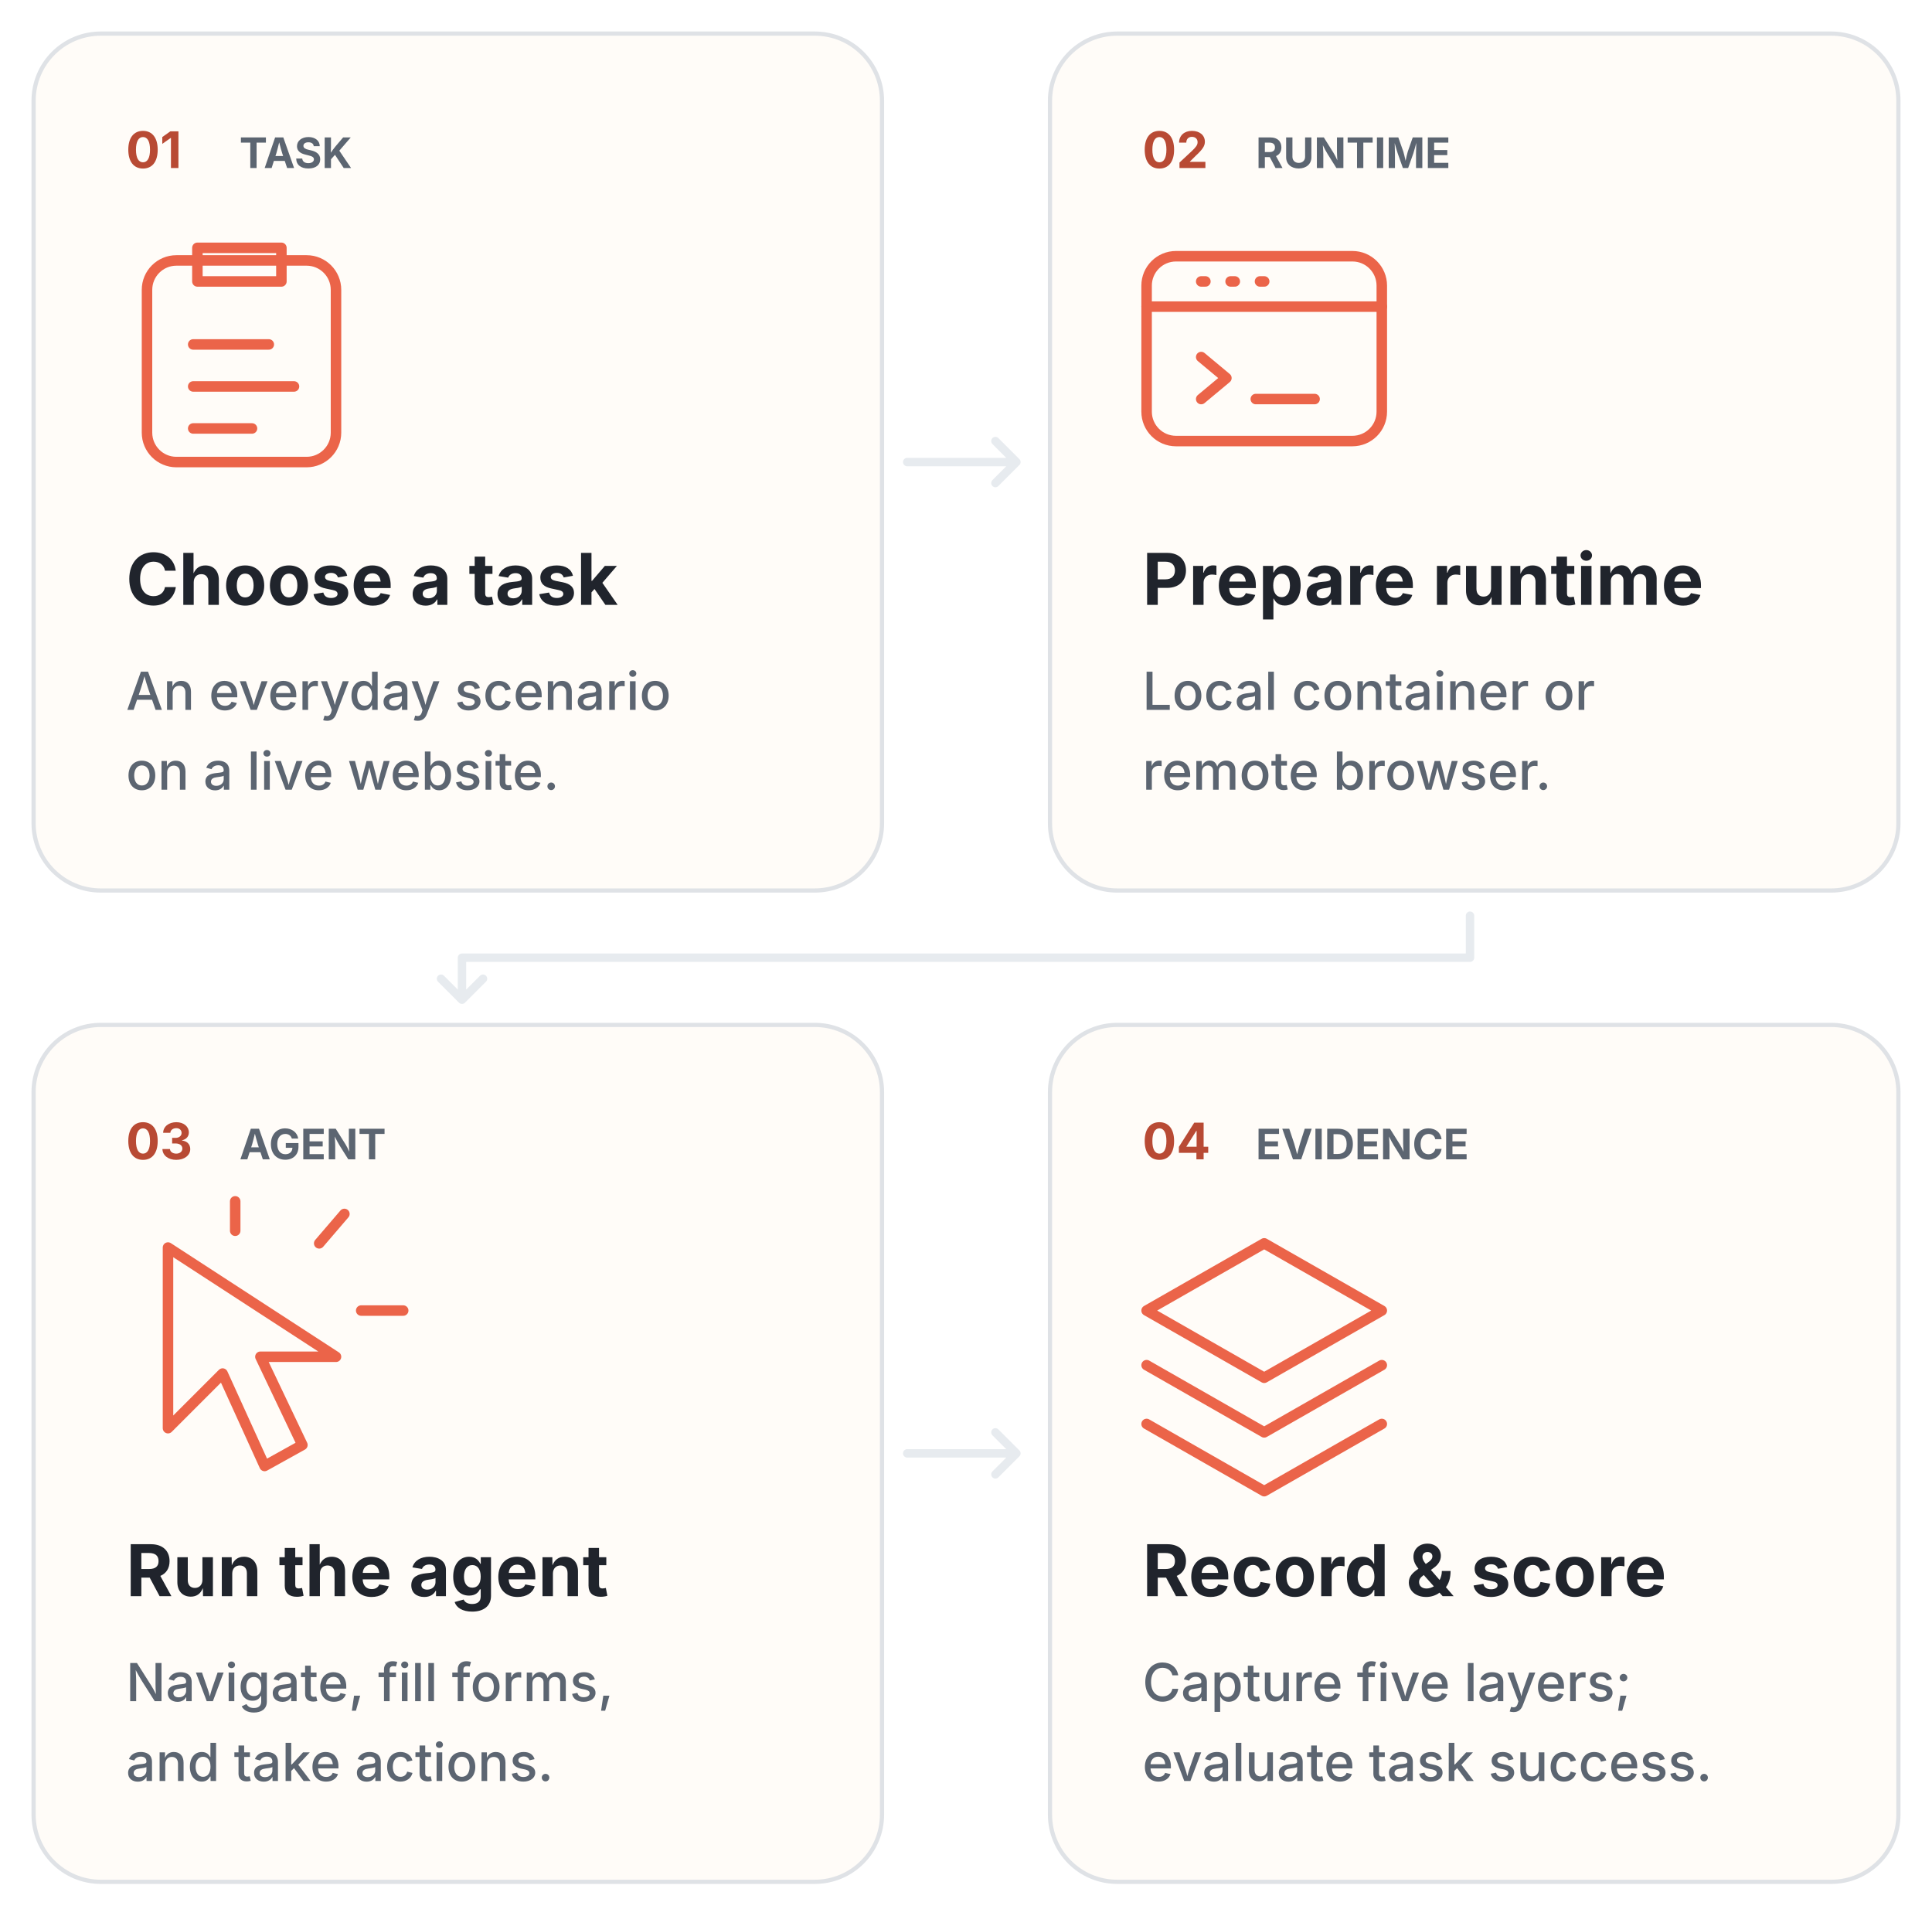
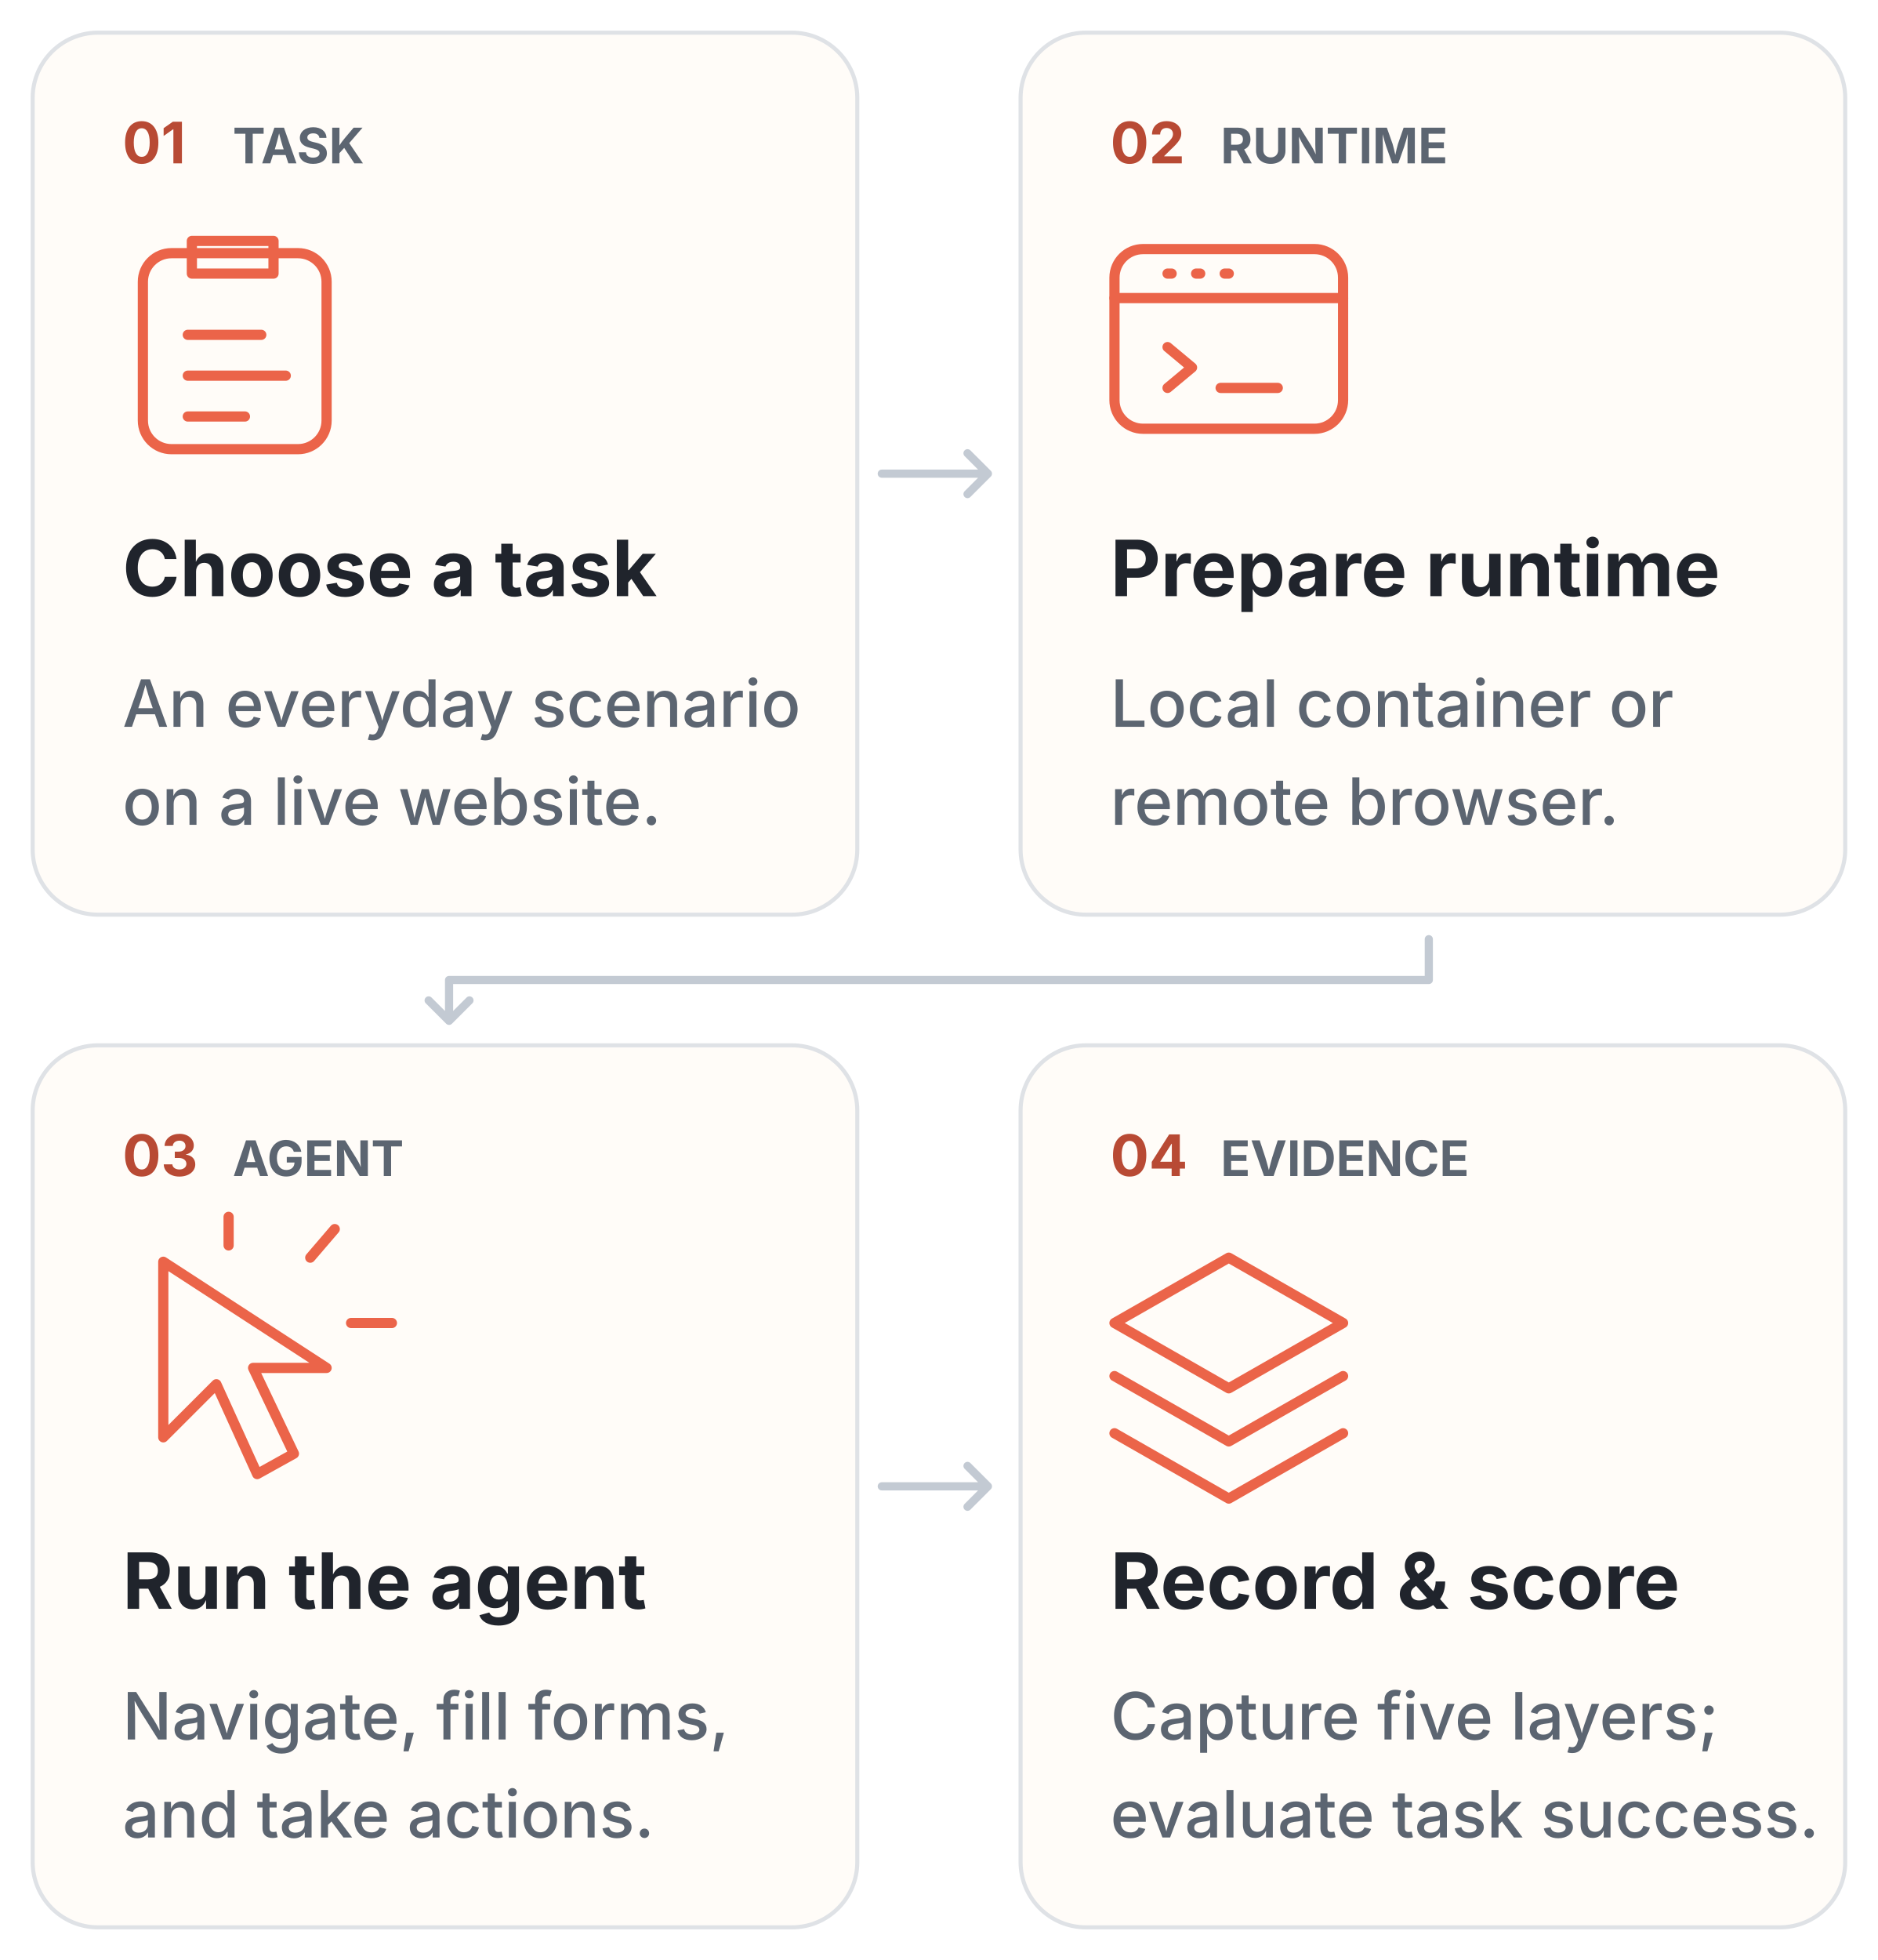
- <svg xmlns="http://www.w3.org/2000/svg" width="460" height="456" viewBox="0 0 460 456" font-family="system-ui, -apple-system, BlinkMacSystemFont, Segoe UI, sans-serif" role="img" aria-labelledby="title desc">
+ <svg xmlns="http://www.w3.org/2000/svg" width="460" height="480" viewBox="0 0 460 480" font-family="system-ui, -apple-system, BlinkMacSystemFont, Segoe UI, sans-serif" role="img" aria-labelledby="title desc">
  <g transform="translate(8 8)">
-     <rect width="202" height="204" rx="16" fill="#FFFCF8" stroke="#DFE2E6" />
-     <text x="22" y="32" font-size="12" font-weight="750" fill="#B84A34">01</text>
-     <text x="49" y="32" font-size="10" font-weight="650" fill="#5C6571">TASK</text>
+     <rect width="202" height="216" rx="16" fill="#FFFCF8" stroke="#DFE2E6" />
+     <text x="22" y="32" font-size="14" font-weight="750" fill="#B84A34">01</text>
+     <text x="49" y="32" font-size="12" font-weight="650" fill="#5C6571">TASK</text>
    <g fill="none" stroke="#EB6449" stroke-width="2.5" stroke-linecap="round" stroke-linejoin="round">
      <rect x="27" y="54" width="45" height="48" rx="7" />
      <path d="M39 51h20v8H39zM38 74h18m-18 10h24m-24 10h14" />
    </g>
-     <text x="22" y="136" font-size="17" font-weight="750" fill="#20242C">Choose a task</text>
-     <text x="22" y="161" font-size="12.5" font-weight="500" fill="#5C6571">An everyday scenario</text>
-     <text x="22" y="180" font-size="12.5" font-weight="500" fill="#5C6571">on a live website.</text>
+     <text x="22" y="138" font-size="19" font-weight="750" fill="#20242C">Choose a task</text>
+     <text x="22" y="170" font-size="16" font-weight="500" fill="#5C6571">An everyday scenario</text>
+     <text x="22" y="194" font-size="16" font-weight="500" fill="#5C6571">on a live website.</text>
  </g>
  <g transform="translate(250 8)">
-     <rect width="202" height="204" rx="16" fill="#FFFCF8" stroke="#DFE2E6" />
-     <text x="22" y="32" font-size="12" font-weight="750" fill="#B84A34">02</text>
-     <text x="49" y="32" font-size="10" font-weight="650" fill="#5C6571">RUNTIME</text>
+     <rect width="202" height="216" rx="16" fill="#FFFCF8" stroke="#DFE2E6" />
+     <text x="22" y="32" font-size="14" font-weight="750" fill="#B84A34">02</text>
+     <text x="49" y="32" font-size="12" font-weight="650" fill="#5C6571">RUNTIME</text>
    <g fill="none" stroke="#EB6449" stroke-width="2.5" stroke-linecap="round" stroke-linejoin="round">
      <rect x="23" y="53" width="56" height="44" rx="7" />
      <path d="M23 65h56m-43-6h1m6 0h1m6 0h1M36 77l6 5-6 5m13 0h14" />
    </g>
-     <text x="22" y="136" font-size="17" font-weight="750" fill="#20242C">Prepare runtime</text>
-     <text x="22" y="161" font-size="12.5" font-weight="500" fill="#5C6571">Local container or</text>
-     <text x="22" y="180" font-size="12.5" font-weight="500" fill="#5C6571">remote browser.</text>
+     <text x="22" y="138" font-size="19" font-weight="750" fill="#20242C">Prepare runtime</text>
+     <text x="22" y="170" font-size="16" font-weight="500" fill="#5C6571">Local container or</text>
+     <text x="22" y="194" font-size="16" font-weight="500" fill="#5C6571">remote browser.</text>
  </g>
-   <g transform="translate(8 244)">
-     <rect width="202" height="204" rx="16" fill="#FFFCF8" stroke="#DFE2E6" />
-     <text x="22" y="32" font-size="12" font-weight="750" fill="#B84A34">03</text>
-     <text x="49" y="32" font-size="10" font-weight="650" fill="#5C6571">AGENT</text>
+   <g transform="translate(8 256)">
+     <rect width="202" height="216" rx="16" fill="#FFFCF8" stroke="#DFE2E6" />
+     <text x="22" y="32" font-size="14" font-weight="750" fill="#B84A34">03</text>
+     <text x="49" y="32" font-size="12" font-weight="650" fill="#5C6571">AGENT</text>
    <g fill="none" stroke="#EB6449" stroke-width="2.5" stroke-linecap="round" stroke-linejoin="round">
      <path d="M32 53v43l13-13 10 22 9-5-10-21h18ZM68 52l6-7m4 23h10M48 49V42" />
    </g>
-     <text x="22" y="136" font-size="17" font-weight="750" fill="#20242C">Run the agent</text>
-     <text x="22" y="161" font-size="12.5" font-weight="500" fill="#5C6571">Navigate, fill forms,</text>
-     <text x="22" y="180" font-size="12.5" font-weight="500" fill="#5C6571">and take actions.</text>
+     <text x="22" y="138" font-size="19" font-weight="750" fill="#20242C">Run the agent</text>
+     <text x="22" y="170" font-size="16" font-weight="500" fill="#5C6571">Navigate, fill forms,</text>
+     <text x="22" y="194" font-size="16" font-weight="500" fill="#5C6571">and take actions.</text>
  </g>
-   <g transform="translate(250 244)">
-     <rect width="202" height="204" rx="16" fill="#FFFCF8" stroke="#DFE2E6" />
-     <text x="22" y="32" font-size="12" font-weight="750" fill="#B84A34">04</text>
-     <text x="49" y="32" font-size="10" font-weight="650" fill="#5C6571">EVIDENCE</text>
+   <g transform="translate(250 256)">
+     <rect width="202" height="216" rx="16" fill="#FFFCF8" stroke="#DFE2E6" />
+     <text x="22" y="32" font-size="14" font-weight="750" fill="#B84A34">04</text>
+     <text x="49" y="32" font-size="12" font-weight="650" fill="#5C6571">EVIDENCE</text>
    <g fill="none" stroke="#EB6449" stroke-width="2.5" stroke-linecap="round" stroke-linejoin="round">
      <path d="m23 68 28-16 28 16-28 16Zm0 13 28 16 28-16m-56 14 28 16 28-16" />
    </g>
-     <text x="22" y="136" font-size="17" font-weight="750" fill="#20242C">Record &amp; score</text>
-     <text x="22" y="161" font-size="12.5" font-weight="500" fill="#5C6571">Capture five layers;</text>
-     <text x="22" y="180" font-size="12.5" font-weight="500" fill="#5C6571">evaluate task success.</text>
+     <text x="22" y="138" font-size="19" font-weight="750" fill="#20242C">Record &amp; score</text>
+     <text x="22" y="170" font-size="16" font-weight="500" fill="#5C6571">Capture five layers;</text>
+     <text x="22" y="194" font-size="16" font-weight="500" fill="#5C6571">evaluate task success.</text>
  </g>
-   <path d="M216 110h26m-5-5 5 5-5 5M216 346h26m-5-5 5 5-5 5M350 218v10H110v10m-5-5 5 5 5-5" fill="none" stroke="#E7EBEF" stroke-width="2" stroke-linecap="round" stroke-linejoin="round" />
+   <path d="M216 116h26m-5-5 5 5-5 5M216 364h26m-5-5 5 5-5 5M350 230v10H110v10m-5-5 5 5 5-5" fill="none" stroke="#C3CAD3" stroke-width="2" stroke-linecap="round" stroke-linejoin="round" />
</svg>
